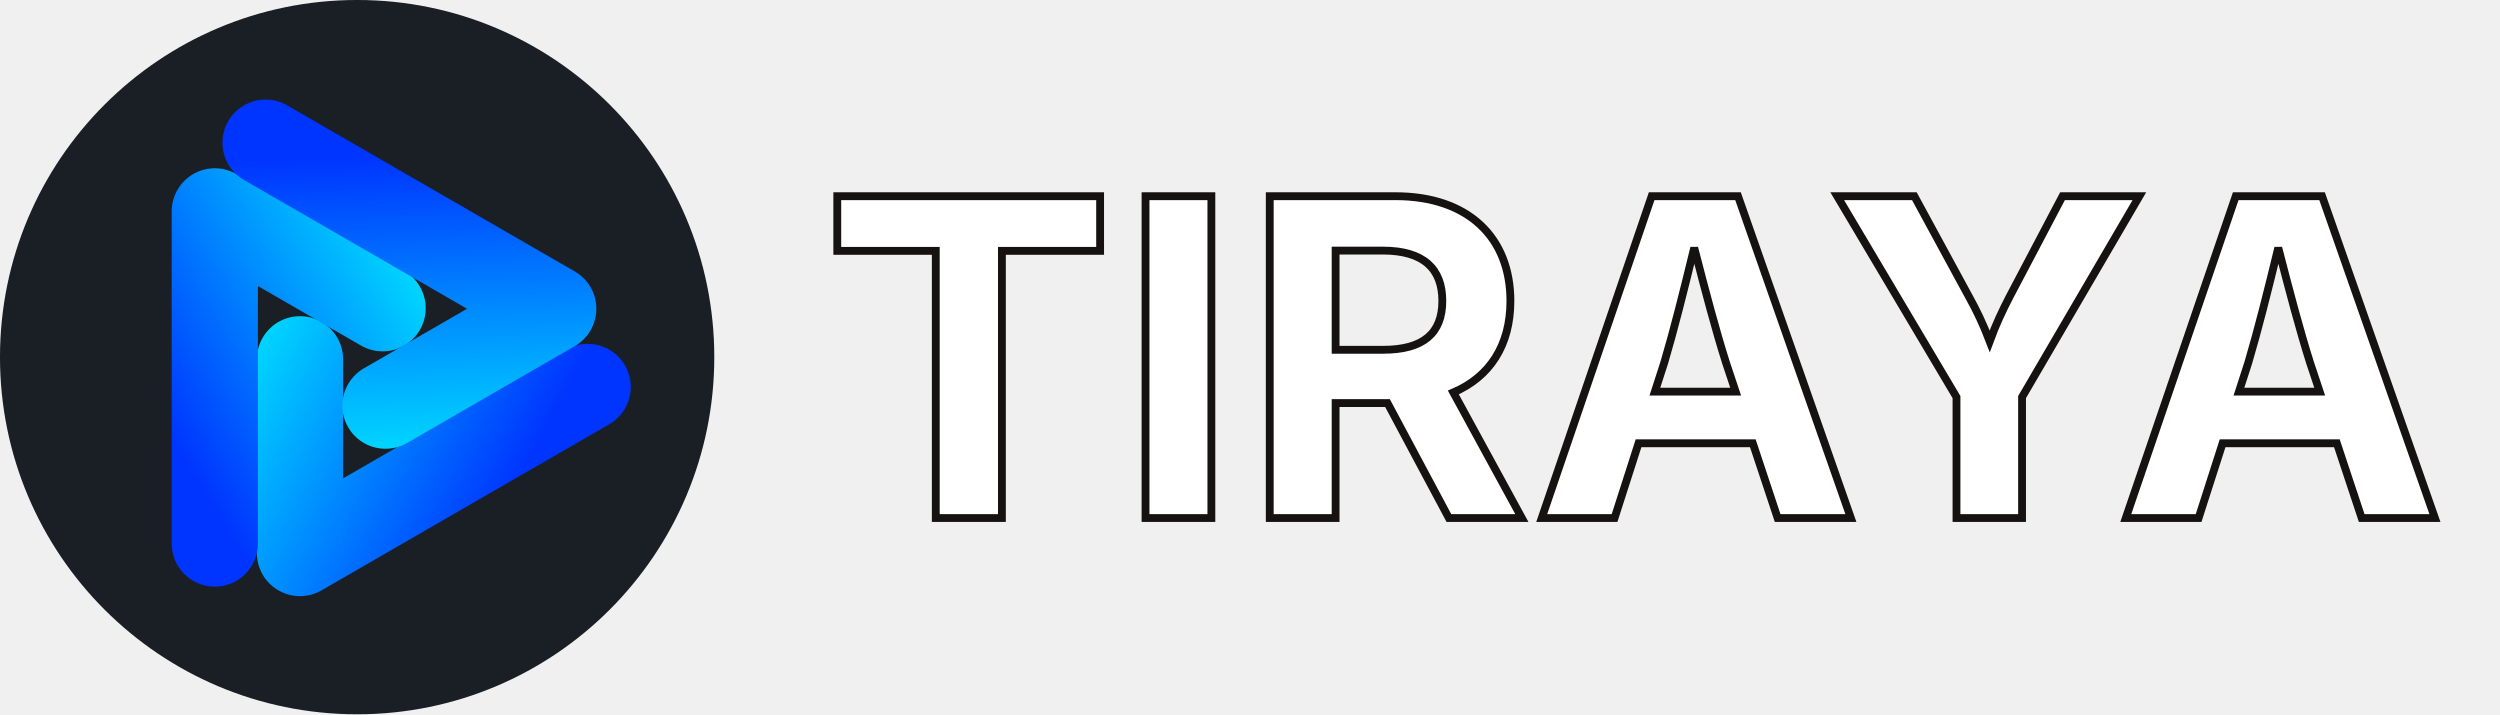
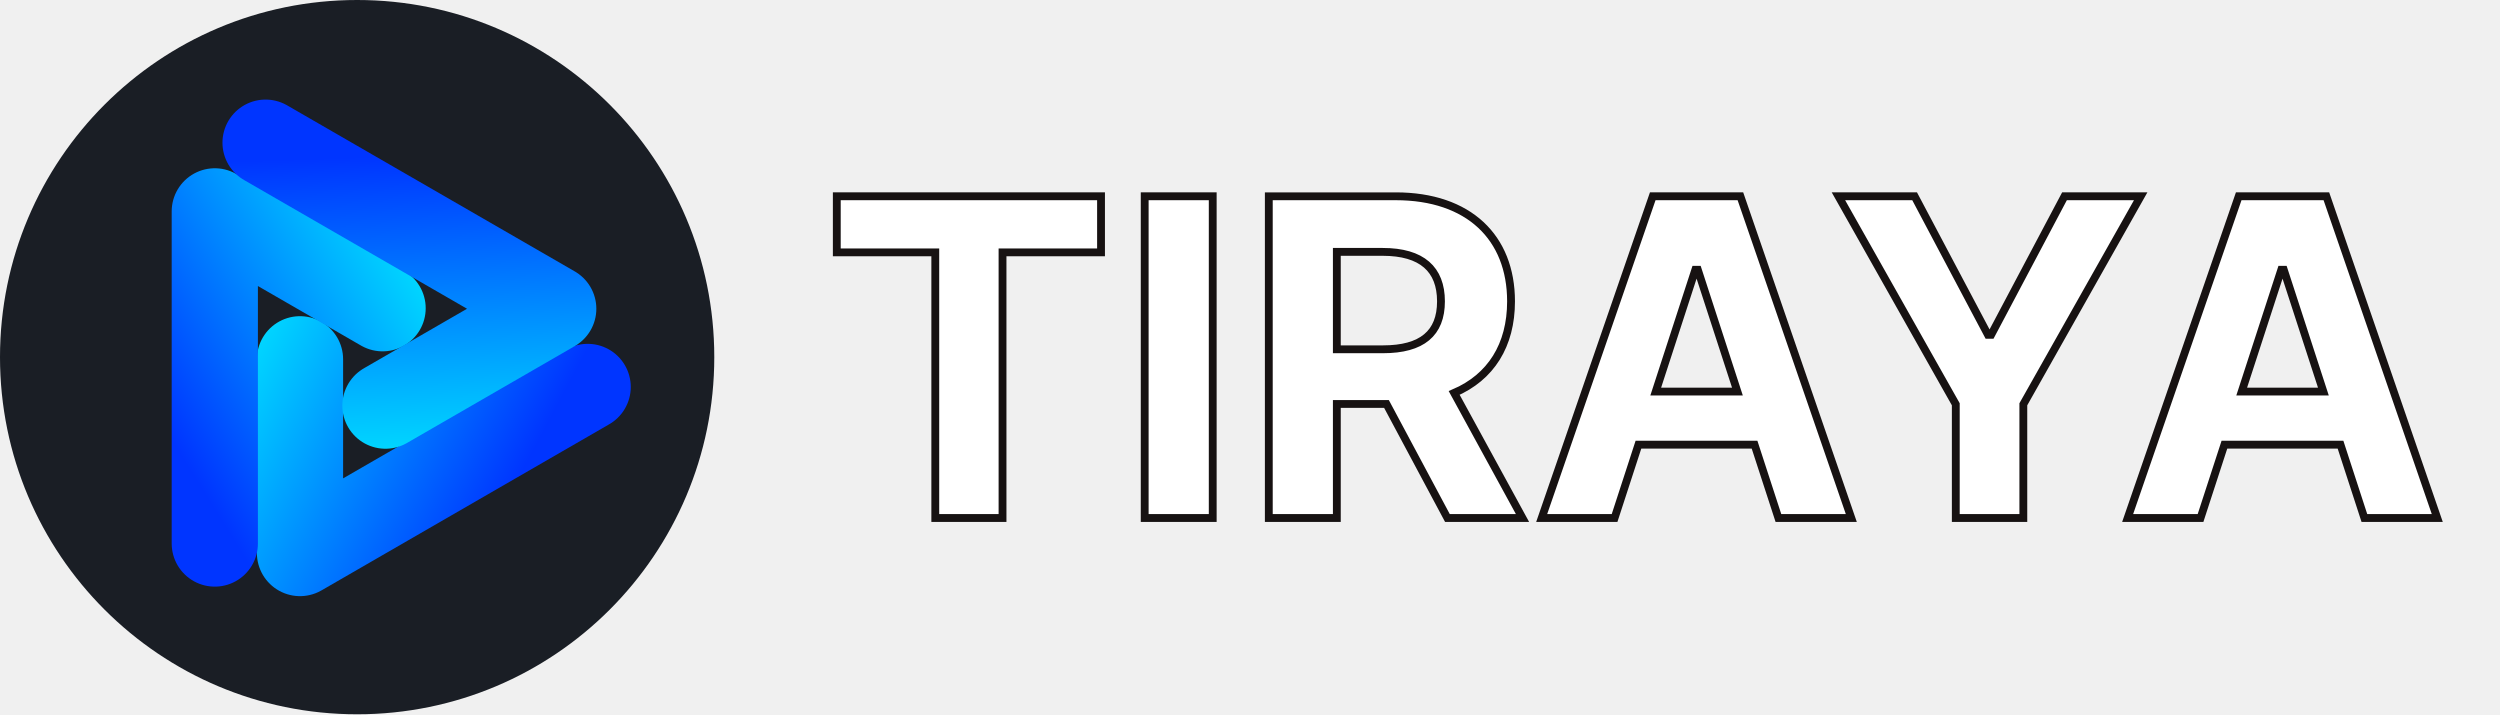
<svg xmlns="http://www.w3.org/2000/svg" xmlns:xlink="http://www.w3.org/1999/xlink" width="280" height="80">
  <defs>
-     <linearGradient xlink:href="#a" id="b" x1="75.381" x2="56.756" y1="72.556" y2="62.604" gradientTransform="translate(-21.33 81.328)" gradientUnits="userSpaceOnUse" />
+     <linearGradient xlink:href="#a" id="b" x1="75.381" x2="56.756" y1="72.556" y2="62.604" gradientTransform="matrix(1.75566 0 0 1.75566 -66.426 -72.84)" gradientUnits="userSpaceOnUse" />
    <linearGradient id="a">
      <stop offset="0" style="stop-color:#0035ff;stop-opacity:1" />
      <stop offset="1" style="stop-color:#00eaff;stop-opacity:1" />
    </linearGradient>
-     <linearGradient xlink:href="#a" id="c" x1="75.381" x2="56.756" y1="72.556" y2="62.604" gradientTransform="rotate(120 29.323 102.25)" gradientUnits="userSpaceOnUse" />
-     <linearGradient xlink:href="#a" id="d" x1="75.381" x2="56.756" y1="72.556" y2="62.604" gradientTransform="rotate(-120 76.283 114.577)" gradientUnits="userSpaceOnUse" />
+     <linearGradient xlink:href="#a" id="c" x1="75.381" x2="56.756" y1="72.556" y2="62.604" gradientTransform="matrix(-.87783 1.52044 -1.52044 -.87783 203.71 9.066)" gradientUnits="userSpaceOnUse" />
+     <linearGradient xlink:href="#a" id="d" x1="75.381" x2="56.756" y1="72.556" y2="62.604" gradientTransform="matrix(-.87783 -1.52044 1.52044 -.87783 -2.297 202.097)" gradientUnits="userSpaceOnUse" />
  </defs>
-   <g transform="matrix(1.75566 0 0 1.75566 -17.033 -17.712)">
-     <circle cx="32.485" cy="32.872" r="22.784" style="fill:#1a1e25;stroke-width:1.202" />
-     <path d="m25.88 16.076 18.351 10.595-10.704 6.18" style="fill:none;paint-order:normal" />
-     <path d="M56.913 150.944 38.56 161.539v-12.36" style="fill:none;stroke:url(#b);stroke-width:5.5;stroke-linecap:round;stroke-linejoin:round;stroke-miterlimit:4;stroke-dasharray:none;stroke-opacity:1;paint-order:normal" transform="translate(-9.722 -116.17)" />
-     <path d="M33.126 160.933v-21.19l10.704 6.18" style="fill:none;stroke:url(#c);stroke-width:5.5;stroke-linecap:round;stroke-linejoin:round;stroke-miterlimit:4;stroke-dasharray:none;stroke-opacity:1;paint-order:normal" transform="translate(-9.722 -116.17)" />
-     <path d="m36.365 135.36 18.351 10.596-10.704 6.18" style="fill:none;stroke:url(#d);stroke-width:5.5;stroke-linecap:round;stroke-linejoin:round;stroke-miterlimit:4;stroke-dasharray:none;stroke-opacity:1;paint-order:normal" transform="translate(-9.722 -116.17)" />
+   <g transform="translate(-5.123 -6.043)">
+     <circle cx="45.123" cy="46.043" r="40" style="fill:#1a1e25;stroke-width:2.111" />
+     <path d="M70.941 49.38 38.723 67.983v-21.7" style="fill:none;stroke:url(#b);stroke-width:9.656;stroke-linecap:round;stroke-linejoin:round;stroke-miterlimit:4;stroke-dasharray:none;stroke-opacity:1;paint-order:normal" />
+     <path d="M29.18 66.918V29.716l18.793 10.85" style="fill:none;stroke:url(#c);stroke-width:9.656;stroke-linecap:round;stroke-linejoin:round;stroke-miterlimit:4;stroke-dasharray:none;stroke-opacity:1;paint-order:normal" />
+     <path d="m34.867 22.023 32.218 18.6-18.793 10.851" style="fill:none;stroke:url(#d);stroke-width:9.656;stroke-linecap:round;stroke-linejoin:round;stroke-miterlimit:4;stroke-dasharray:none;stroke-opacity:1;paint-order:normal" />
  </g>
-   <text xml:space="preserve" x="97.084" y="64.06" style="font-style:normal;font-weight:400;font-size:49.547px;line-height:1.25;font-family:sans-serif;letter-spacing:0;fill:#000;fill-opacity:1;stroke:none;stroke-width:.878;stroke-dasharray:none" transform="translate(-5.123 -6.043)">
-     <tspan x="97.084" y="64.06" dx="0" dy="0" style="font-style:normal;font-variant:normal;font-weight:700;font-stretch:normal;font-size:49.547px;font-family:Inter;-inkscape-font-specification:&quot;Inter Bold&quot;;baseline-shift:baseline;fill:#fff;fill-opacity:1;stroke:#171212;stroke-width:.878;stroke-linejoin:miter;stroke-dasharray:none;stroke-opacity:1;paint-order:normal">TIRAYA</tspan>
-   </text>
+   <g aria-label="TIRAYA" style="font-size:49.547px;line-height:1.25;letter-spacing:0;stroke-width:.878">
+     <path d="M98.844 34.308h11.031V64.06h7.531V34.308h11.032v-6.282H98.844ZM140.948 28.026h-7.619V64.06h7.619zM147.229 64.06h7.619V51.287h5.56l6.826 12.773h8.41l-7.653-14.005c4.1-1.76 6.369-5.331 6.369-10.258 0-7.16-4.733-11.77-12.914-11.77h-14.217Zm7.619-18.896v-10.91h5.137c4.399 0 6.528 1.954 6.528 5.543 0 3.572-2.13 5.367-6.493 5.367zM185.955 64.06l2.674-8.216h13.003l2.674 8.216h8.164l-12.422-36.034h-9.818L177.791 64.06zm4.61-14.163 4.434-13.636h.281l4.434 13.636zM211.027 28.026l13.144 23.296V64.06h7.565V51.322l13.144-23.296h-8.534l-8.217 15.519h-.351l-8.217-15.519zM251.583 64.06l2.675-8.216h13.002l2.674 8.216h8.164l-12.421-36.034h-9.818l-12.44 36.034zm4.61-14.163 4.434-13.636h.281l4.434 13.636z" style="baseline-shift:baseline;fill:#fff;stroke:#171212" transform="translate(-5.123 -6.043)" />
+   </g>
</svg>
